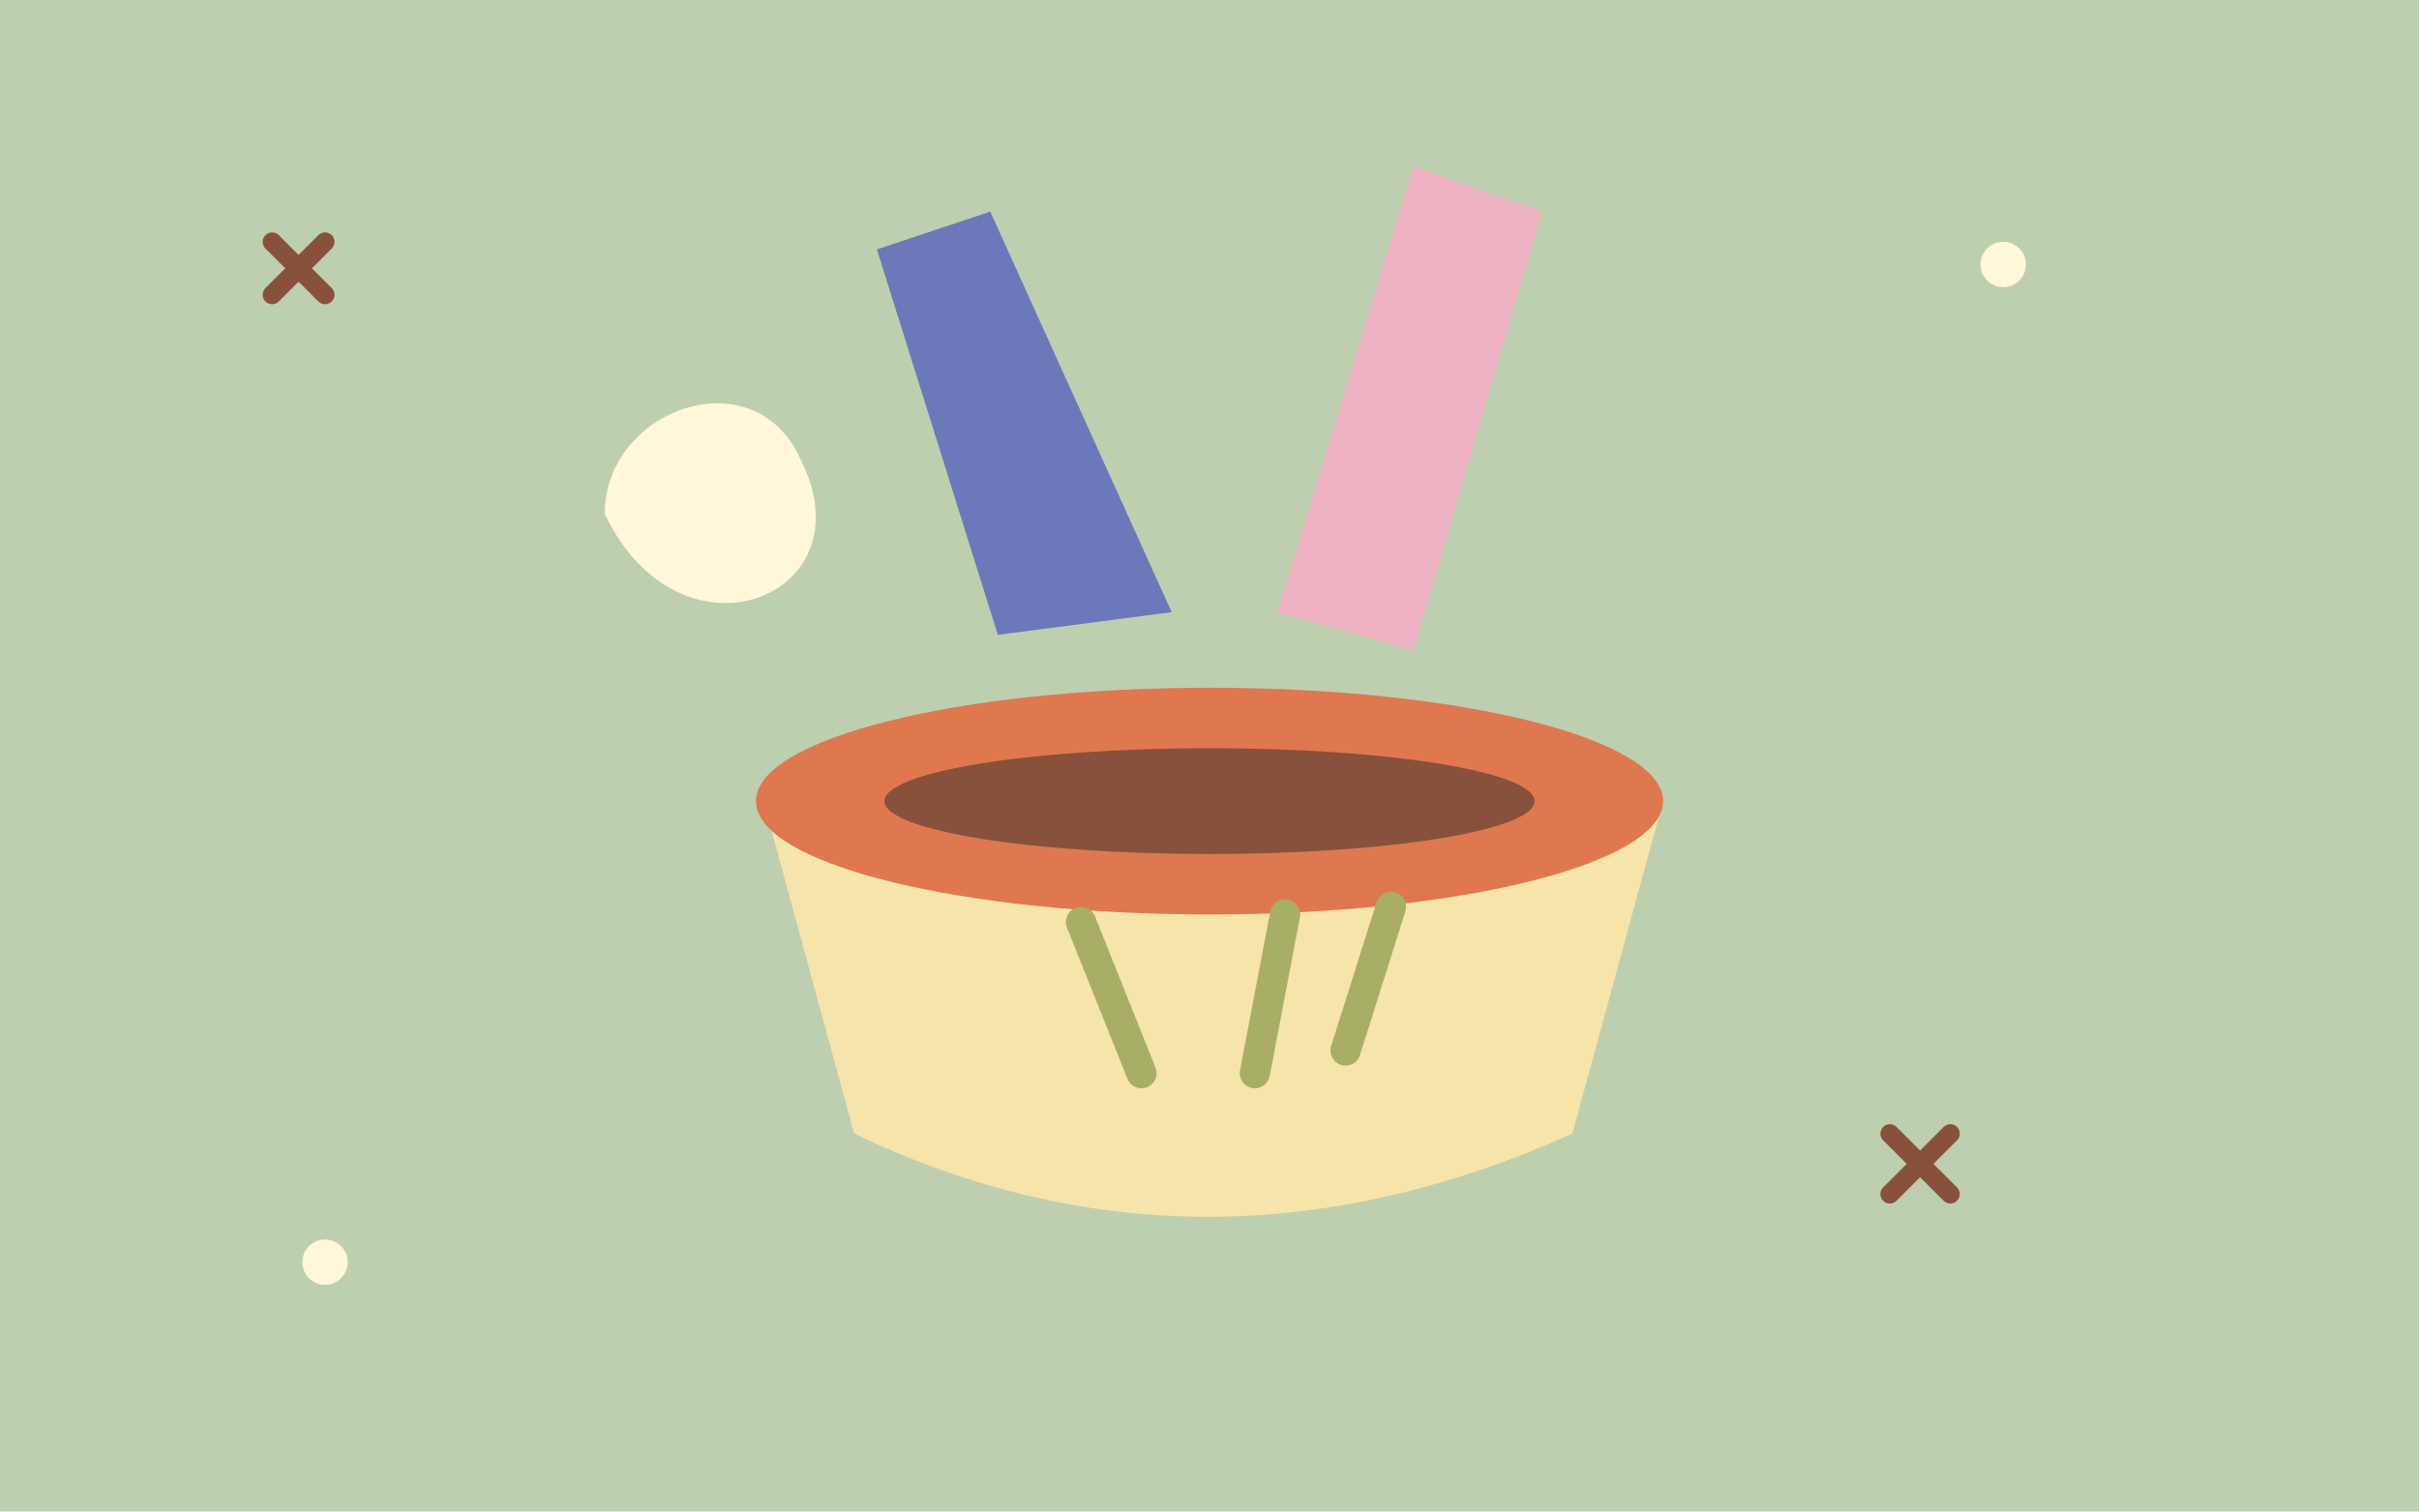
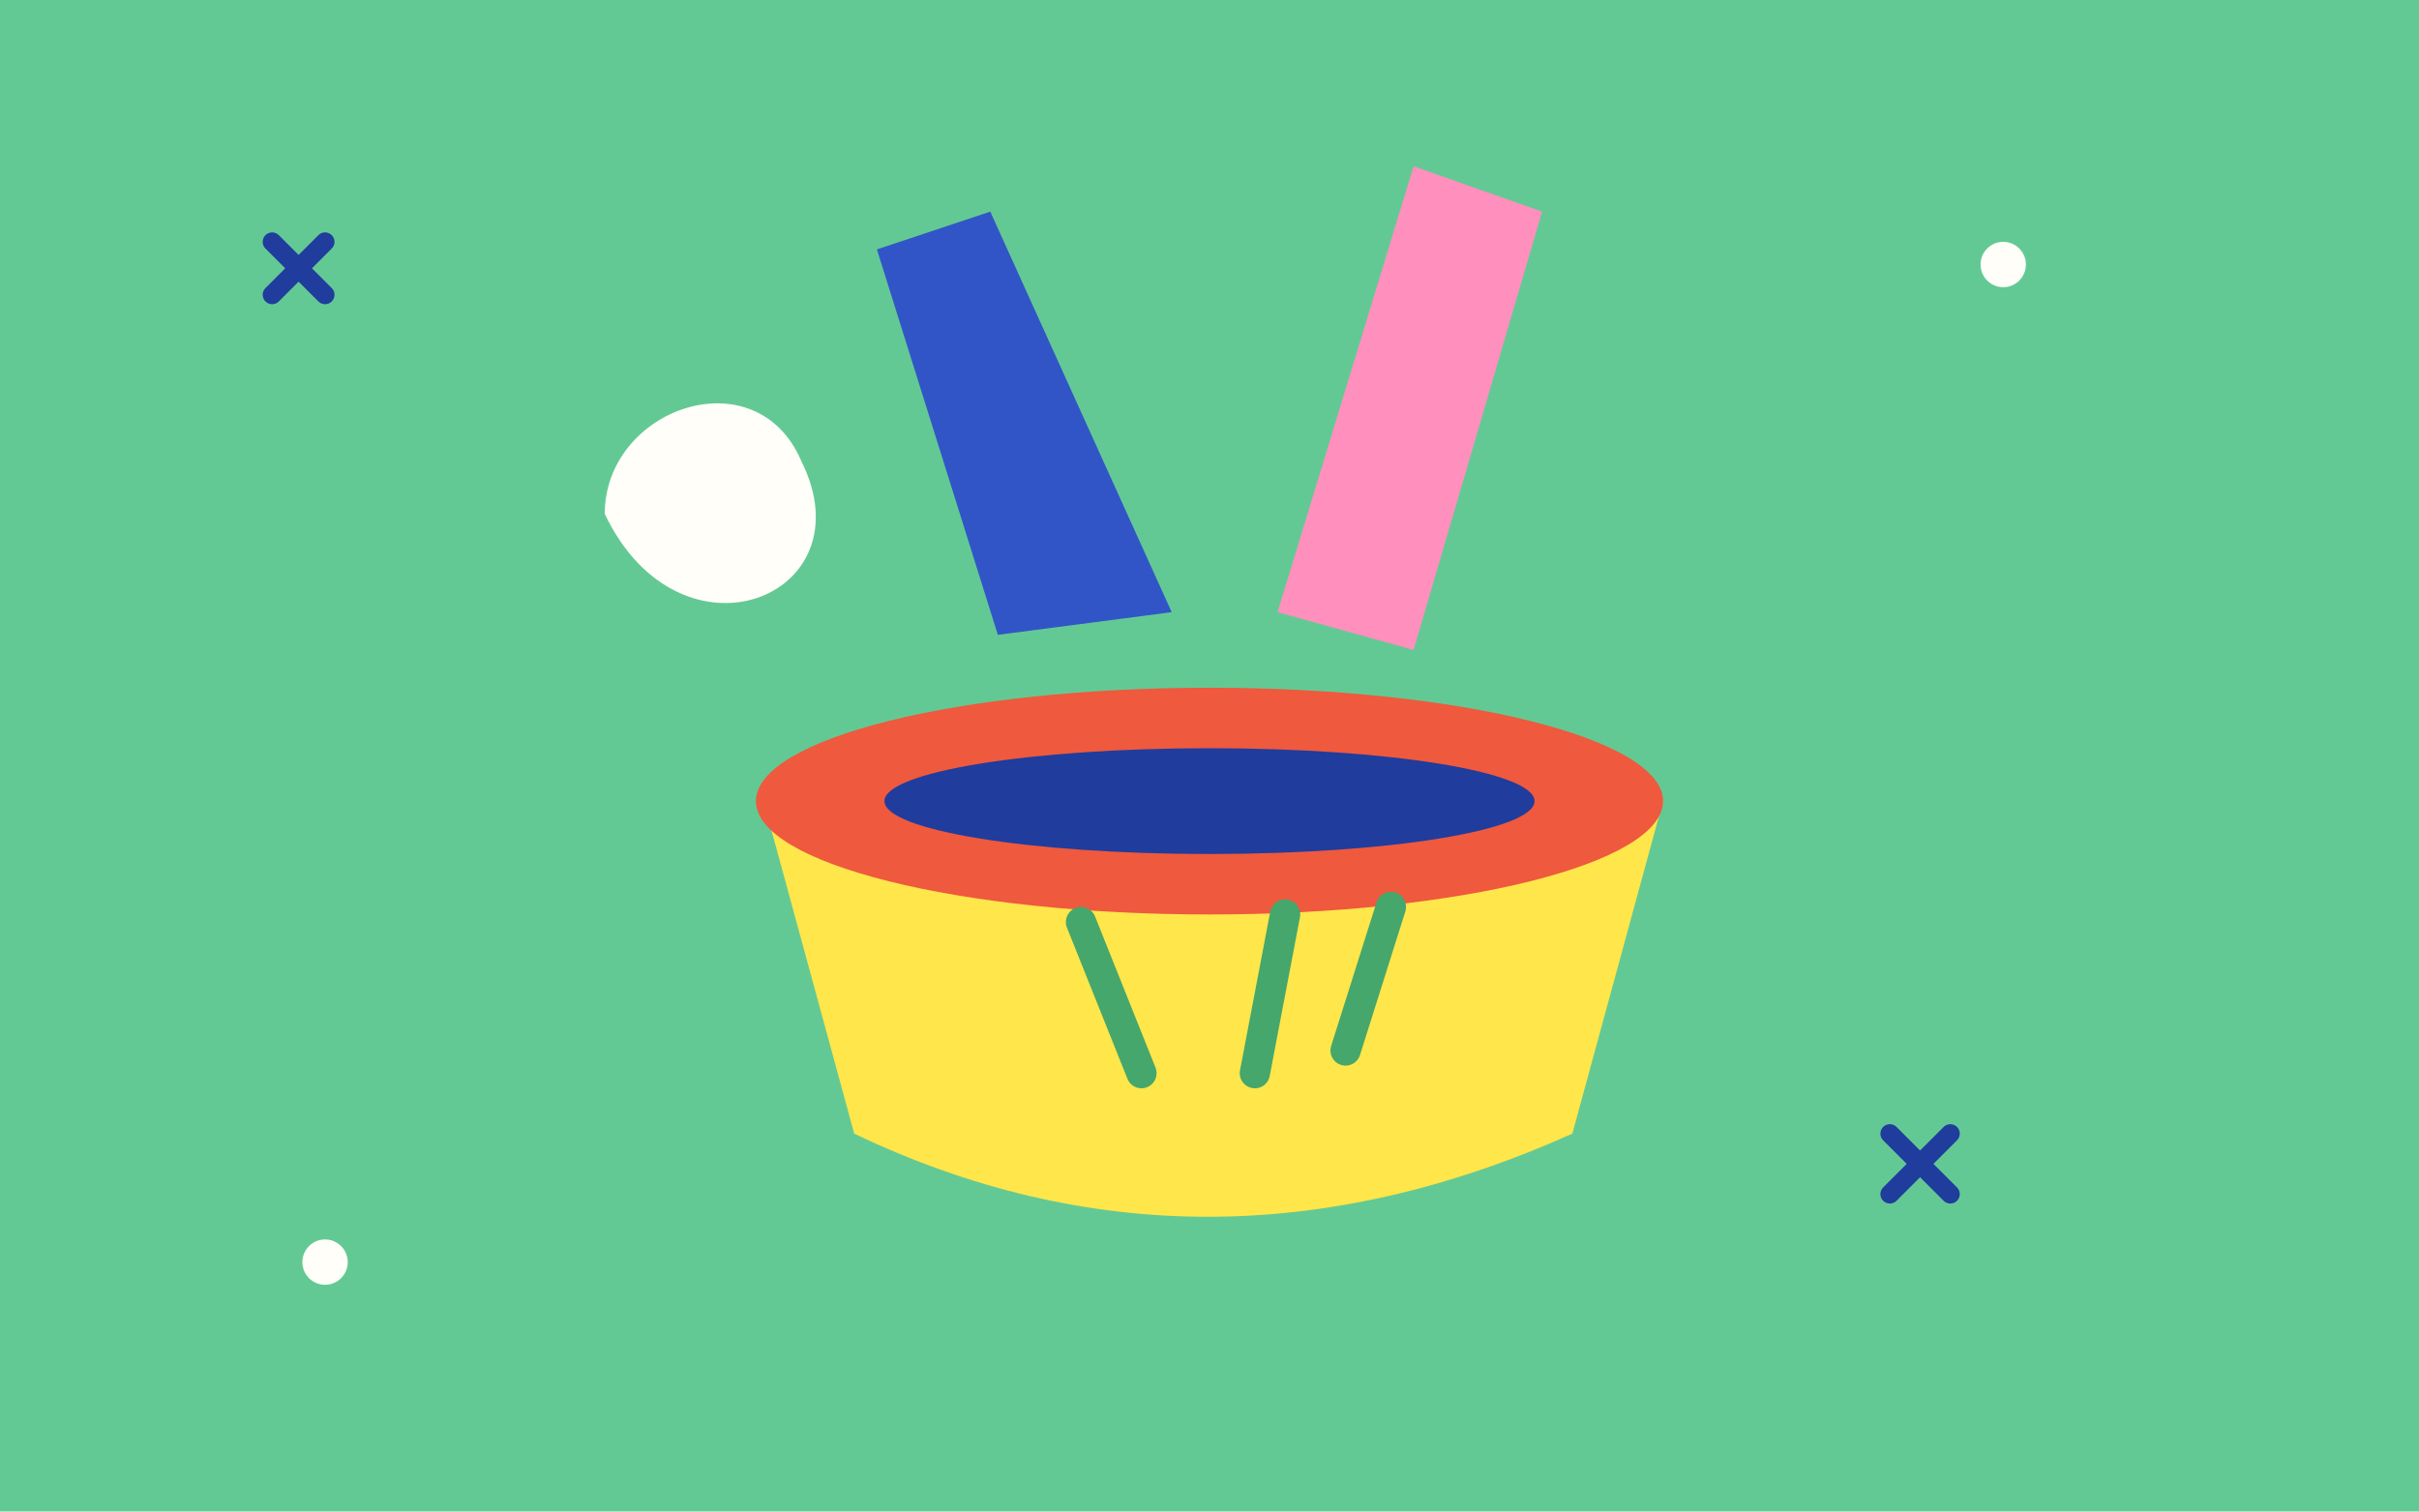
<svg xmlns="http://www.w3.org/2000/svg" viewBox="0 0 320 200" fill="none">
-   <path fill="#becfaf" d="M0 0h320v200H0z" />
+   <path fill="#63c994" d="M0 0h320v200H0z" />
  <g transform="translate(20 0)">
-     <path d="M81 106h119l-12 44q-49 22-95 0Z" fill="#f6e5ab" />
-     <ellipse cx="140" cy="106" rx="60" ry="15" fill="#df784f" />
-     <ellipse cx="140" cy="106" rx="43" ry="7" fill="#87513c" />
-     <path d="m112 84-16-51 15-5 24 53" fill="#6b79ba" />
-     <path d="m149 81 18-59 17 6-17 58" fill="#efb2c2" />
-     <path d="m123 122 8 20m19-21-4 21m18-22-6 19" stroke="#a9ae67" stroke-width="4" stroke-linecap="round" />
-     <path d="M60 68c0-14 20-21 26-7 9 18-16 28-26 7" fill="#fff7da" />
+     <path d="M81 106h119l-12 44q-49 22-95 0Z" fill="#ffe64b" />
+     <ellipse cx="140" cy="106" rx="60" ry="15" fill="#ef593d" />
+     <ellipse cx="140" cy="106" rx="43" ry="7" fill="#203c9d" />
+     <path d="m112 84-16-51 15-5 24 53" fill="#3155c7" />
+     <path d="m149 81 18-59 17 6-17 58" fill="#ff8fbd" />
+     <path d="m123 122 8 20m19-21-4 21m18-22-6 19" stroke="#45a76b" stroke-width="4" stroke-linecap="round" />
+     <path d="M60 68c0-14 20-21 26-7 9 18-16 28-26 7" fill="#fffef8" />
  </g>
-   <g stroke="#87513c" stroke-width="2.5" stroke-linecap="round">
+   <g stroke="#203c9d" stroke-width="2.5" stroke-linecap="round">
    <path d="m36 39 7-7m-7 0 7 7m207 119 8-8m-8 0 8 8" />
  </g>
-   <g fill="#fff7da">
+   <g fill="#fffef8">
    <circle cx="265" cy="35" r="3" />
    <circle cx="43" cy="167" r="3" />
  </g>
</svg>
